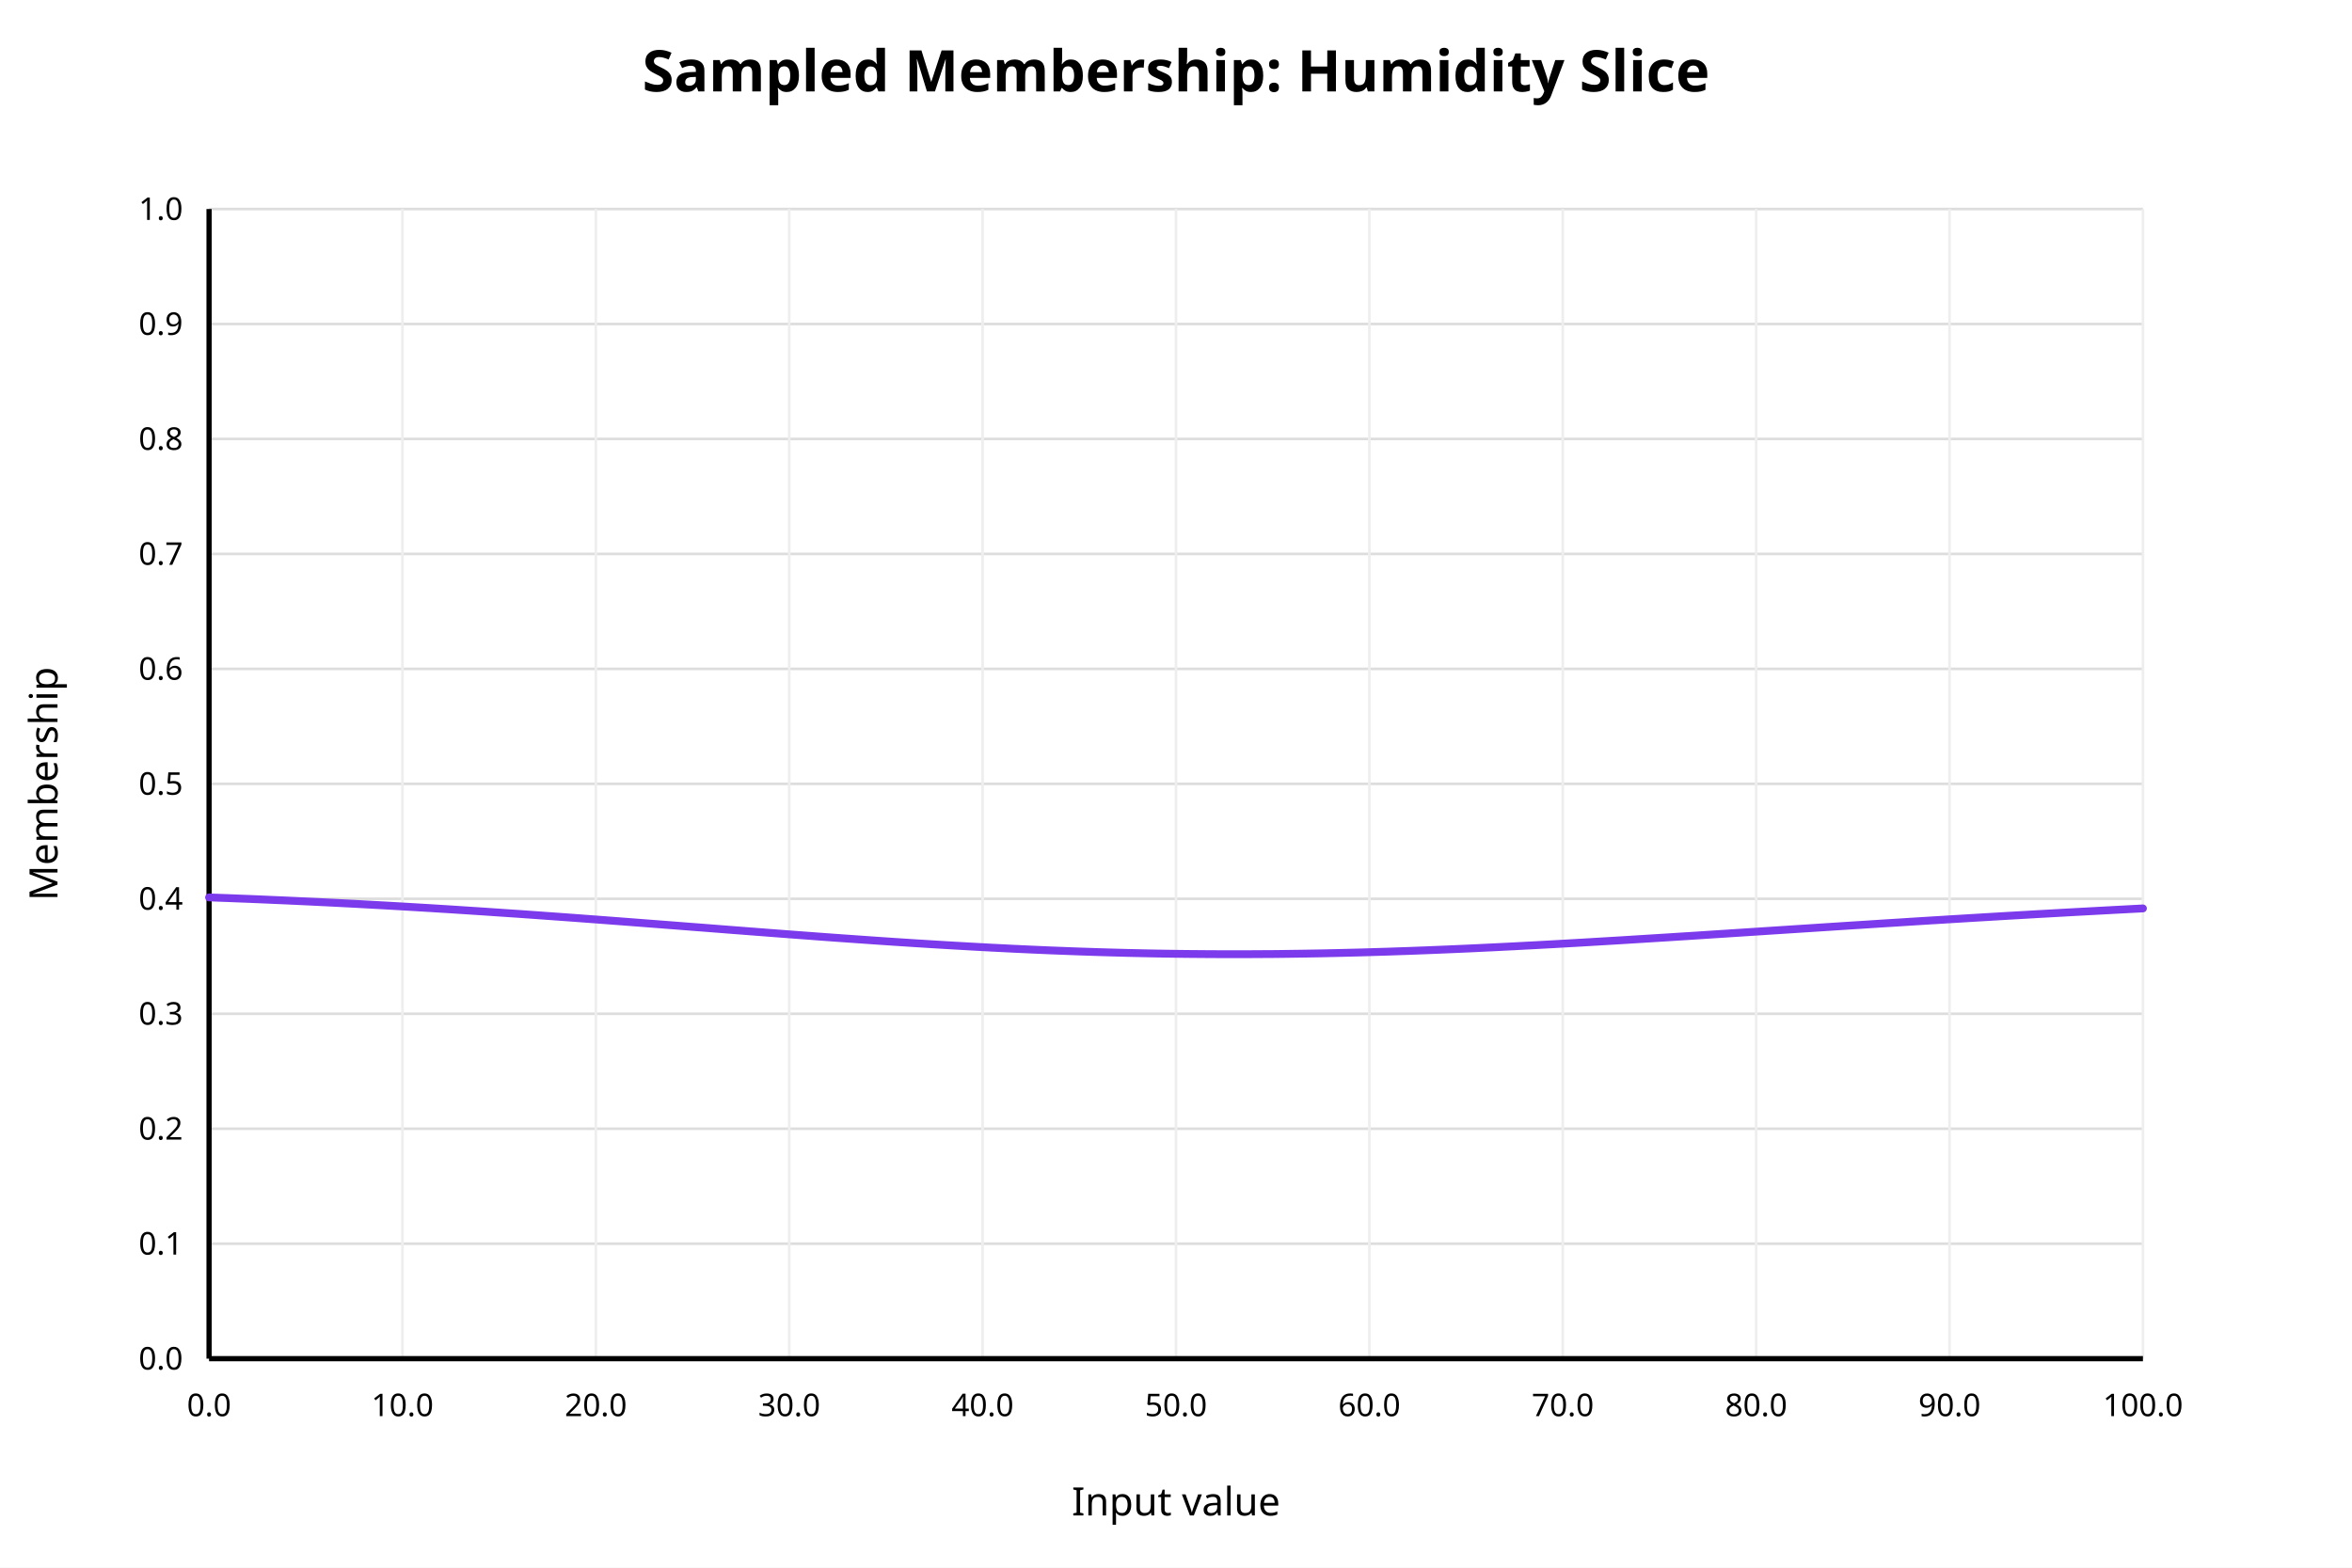
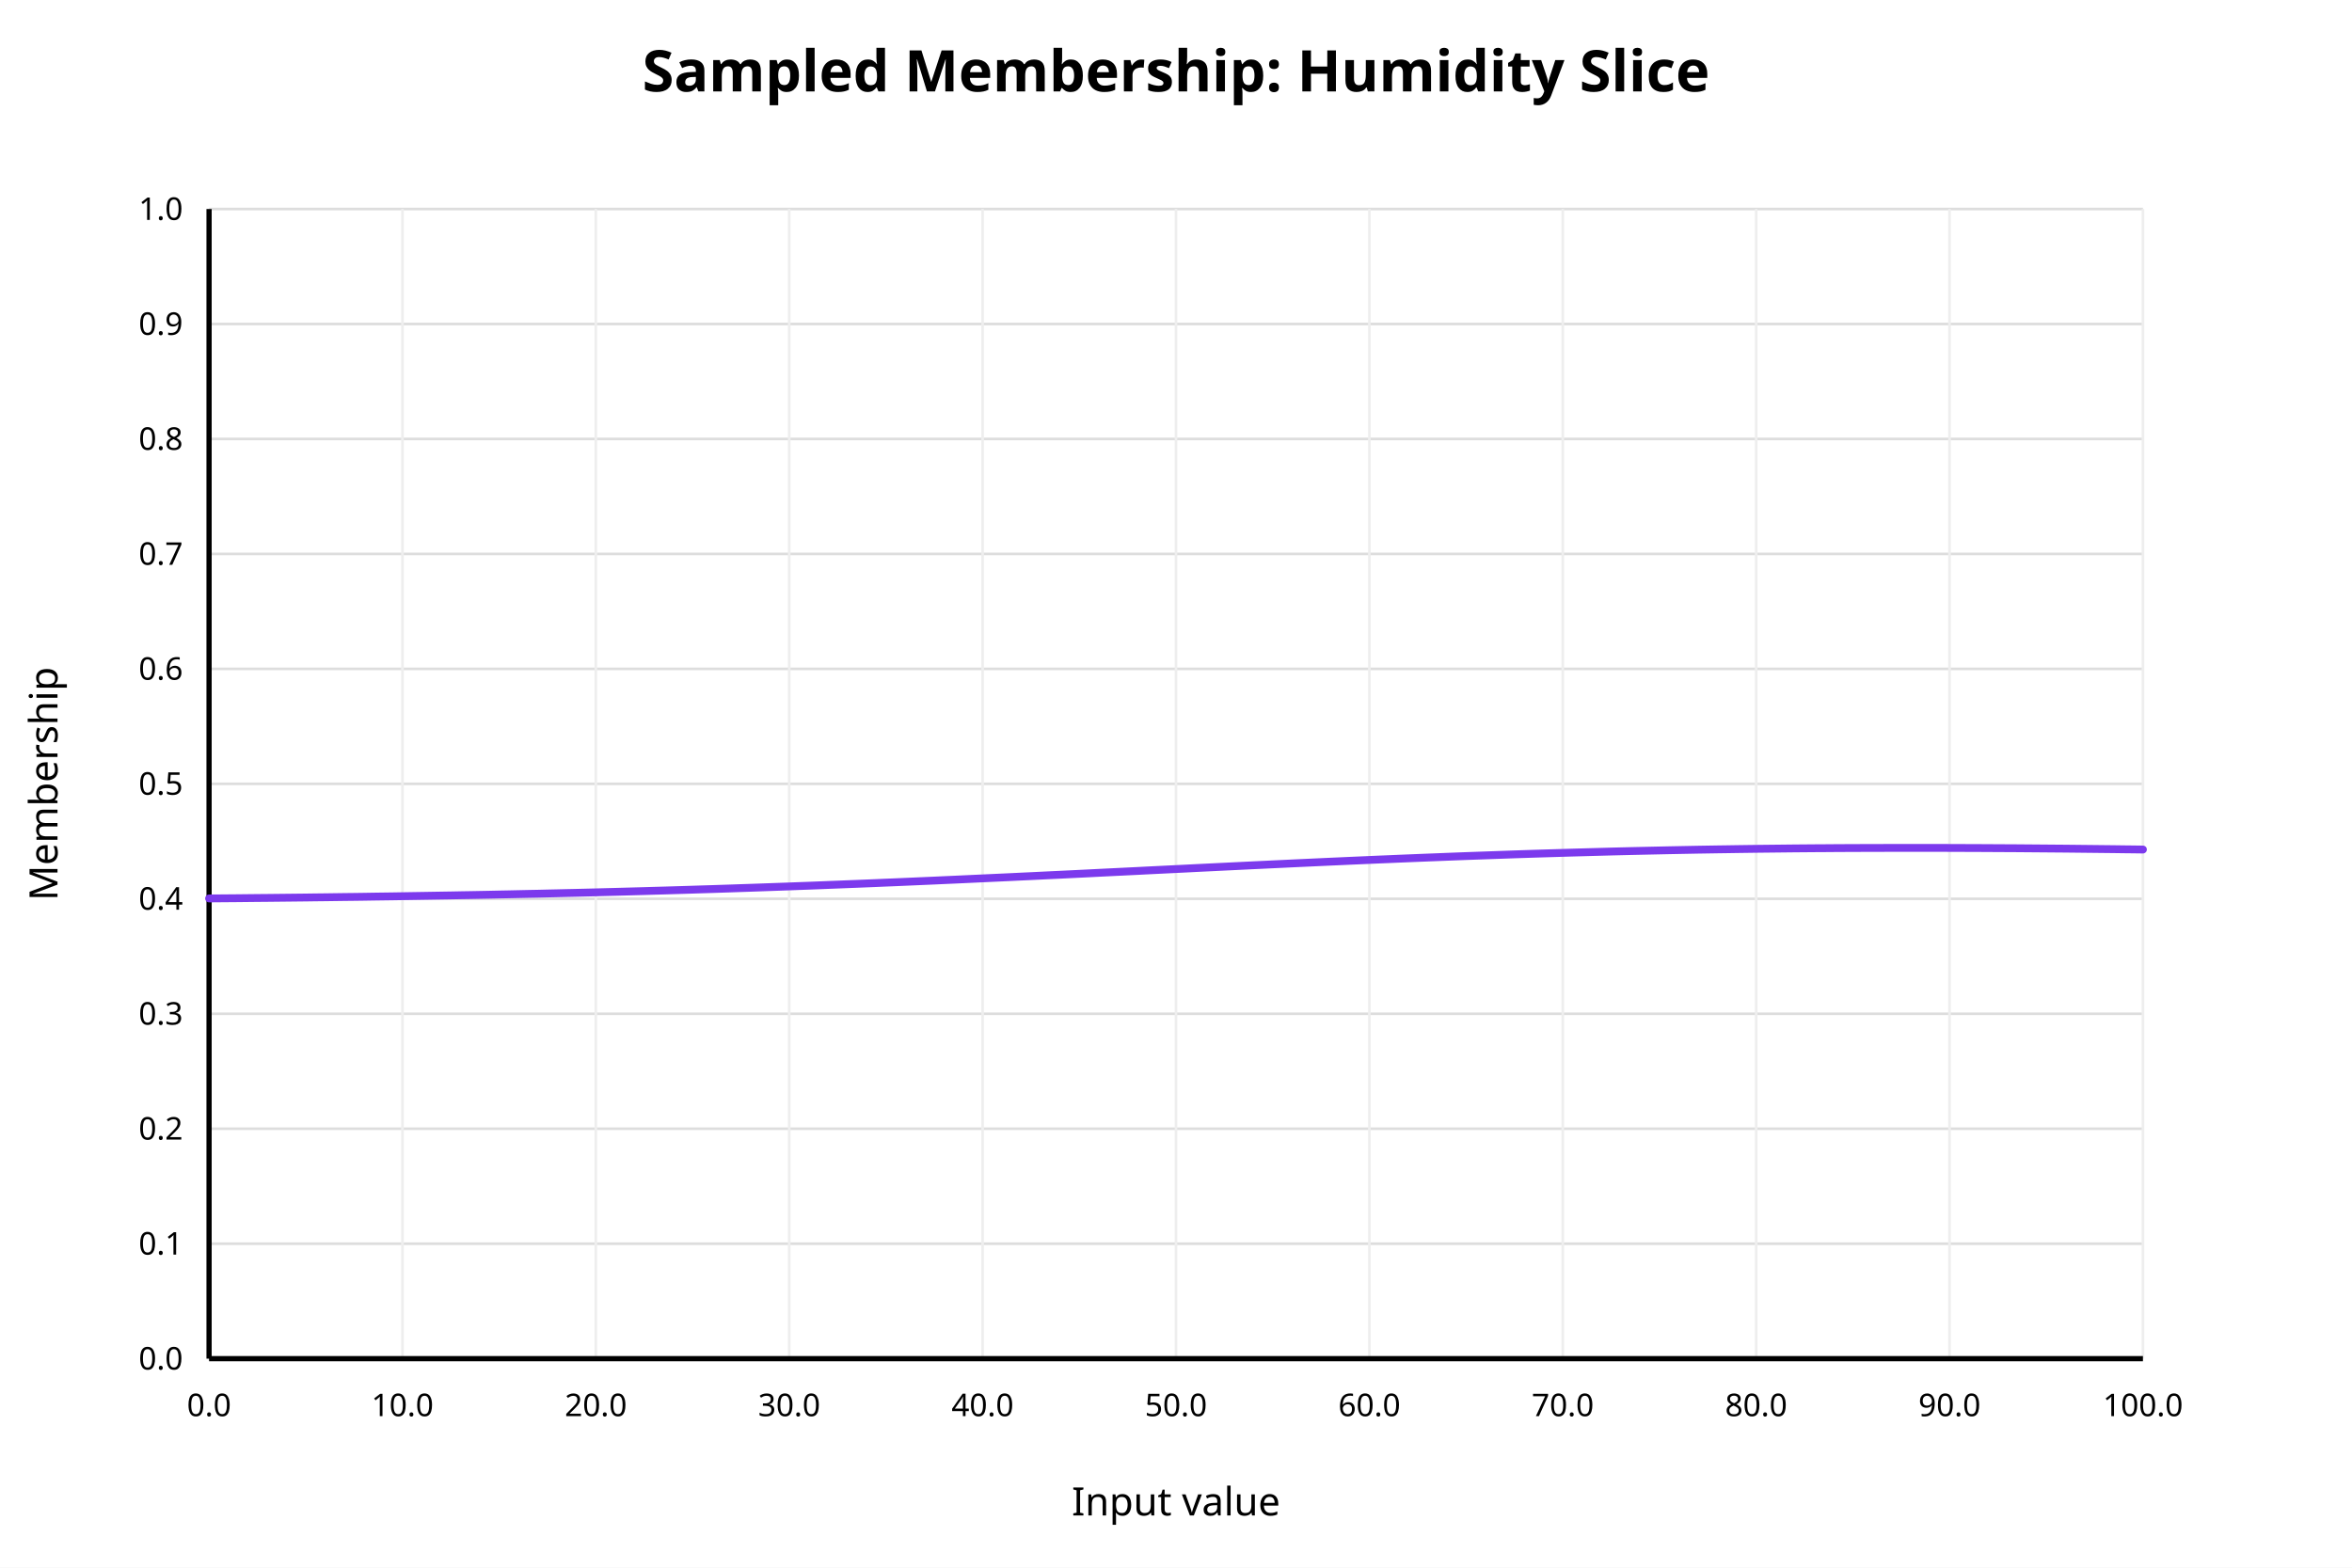
<svg xmlns="http://www.w3.org/2000/svg" width="900" height="600" viewBox="0 0 900 600">
  <rect x="0" y="0" width="900" height="600" fill="white" />
  <text x="450" y="35" text-anchor="middle" font-family="sans-serif" font-size="22" font-weight="bold" fill="black">Sampled Membership: Humidity Slice</text>
  <line x1="80" y1="520.00" x2="820" y2="520.00" stroke="#dddddd" stroke-width="1" />
  <text x="70" y="520.00" text-anchor="end" dominant-baseline="middle" font-family="sans-serif" font-size="12" fill="black">0.0</text>
  <line x1="80" y1="476.00" x2="820" y2="476.00" stroke="#dddddd" stroke-width="1" />
  <text x="70" y="476.00" text-anchor="end" dominant-baseline="middle" font-family="sans-serif" font-size="12" fill="black">0.1</text>
  <line x1="80" y1="432.00" x2="820" y2="432.00" stroke="#dddddd" stroke-width="1" />
  <text x="70" y="432.00" text-anchor="end" dominant-baseline="middle" font-family="sans-serif" font-size="12" fill="black">0.2</text>
  <line x1="80" y1="388.00" x2="820" y2="388.00" stroke="#dddddd" stroke-width="1" />
  <text x="70" y="388.00" text-anchor="end" dominant-baseline="middle" font-family="sans-serif" font-size="12" fill="black">0.3</text>
  <line x1="80" y1="344.00" x2="820" y2="344.00" stroke="#dddddd" stroke-width="1" />
  <text x="70" y="344.00" text-anchor="end" dominant-baseline="middle" font-family="sans-serif" font-size="12" fill="black">0.4</text>
  <line x1="80" y1="300.00" x2="820" y2="300.00" stroke="#dddddd" stroke-width="1" />
  <text x="70" y="300.00" text-anchor="end" dominant-baseline="middle" font-family="sans-serif" font-size="12" fill="black">0.5</text>
  <line x1="80" y1="256.00" x2="820" y2="256.00" stroke="#dddddd" stroke-width="1" />
  <text x="70" y="256.00" text-anchor="end" dominant-baseline="middle" font-family="sans-serif" font-size="12" fill="black">0.6</text>
  <line x1="80" y1="212.00" x2="820" y2="212.00" stroke="#dddddd" stroke-width="1" />
  <text x="70" y="212.00" text-anchor="end" dominant-baseline="middle" font-family="sans-serif" font-size="12" fill="black">0.7</text>
  <line x1="80" y1="168.00" x2="820" y2="168.00" stroke="#dddddd" stroke-width="1" />
  <text x="70" y="168.00" text-anchor="end" dominant-baseline="middle" font-family="sans-serif" font-size="12" fill="black">0.8</text>
  <line x1="80" y1="124.00" x2="820" y2="124.00" stroke="#dddddd" stroke-width="1" />
  <text x="70" y="124.00" text-anchor="end" dominant-baseline="middle" font-family="sans-serif" font-size="12" fill="black">0.9</text>
  <line x1="80" y1="80.00" x2="820" y2="80.00" stroke="#dddddd" stroke-width="1" />
  <text x="70" y="80.00" text-anchor="end" dominant-baseline="middle" font-family="sans-serif" font-size="12" fill="black">1.0</text>
  <line x1="80.00" y1="80" x2="80.00" y2="520" stroke="#eeeeee" stroke-width="1" />
  <text x="80.00" y="542" text-anchor="middle" font-family="sans-serif" font-size="12" fill="black">0.0</text>
  <line x1="154.00" y1="80" x2="154.00" y2="520" stroke="#eeeeee" stroke-width="1" />
  <text x="154.00" y="542" text-anchor="middle" font-family="sans-serif" font-size="12" fill="black">10.0</text>
  <line x1="228.00" y1="80" x2="228.00" y2="520" stroke="#eeeeee" stroke-width="1" />
  <text x="228.00" y="542" text-anchor="middle" font-family="sans-serif" font-size="12" fill="black">20.0</text>
  <line x1="302.00" y1="80" x2="302.00" y2="520" stroke="#eeeeee" stroke-width="1" />
  <text x="302.00" y="542" text-anchor="middle" font-family="sans-serif" font-size="12" fill="black">30.0</text>
  <line x1="376.00" y1="80" x2="376.00" y2="520" stroke="#eeeeee" stroke-width="1" />
  <text x="376.00" y="542" text-anchor="middle" font-family="sans-serif" font-size="12" fill="black">40.0</text>
  <line x1="450.00" y1="80" x2="450.00" y2="520" stroke="#eeeeee" stroke-width="1" />
  <text x="450.00" y="542" text-anchor="middle" font-family="sans-serif" font-size="12" fill="black">50.0</text>
  <line x1="524.00" y1="80" x2="524.00" y2="520" stroke="#eeeeee" stroke-width="1" />
  <text x="524.00" y="542" text-anchor="middle" font-family="sans-serif" font-size="12" fill="black">60.0</text>
  <line x1="598.00" y1="80" x2="598.00" y2="520" stroke="#eeeeee" stroke-width="1" />
  <text x="598.00" y="542" text-anchor="middle" font-family="sans-serif" font-size="12" fill="black">70.0</text>
  <line x1="672.00" y1="80" x2="672.00" y2="520" stroke="#eeeeee" stroke-width="1" />
  <text x="672.00" y="542" text-anchor="middle" font-family="sans-serif" font-size="12" fill="black">80.0</text>
  <line x1="746.00" y1="80" x2="746.00" y2="520" stroke="#eeeeee" stroke-width="1" />
  <text x="746.00" y="542" text-anchor="middle" font-family="sans-serif" font-size="12" fill="black">90.0</text>
  <line x1="820.00" y1="80" x2="820.00" y2="520" stroke="#eeeeee" stroke-width="1" />
  <text x="820.00" y="542" text-anchor="middle" font-family="sans-serif" font-size="12" fill="black">100.0</text>
  <line x1="80" y1="520" x2="820" y2="520" stroke="black" stroke-width="2" />
  <line x1="80" y1="80" x2="80" y2="520" stroke="black" stroke-width="2" />
  <text x="450" y="580" text-anchor="middle" font-family="sans-serif" font-size="15" fill="black">Input value</text>
  <text x="22" y="300" text-anchor="middle" font-family="sans-serif" font-size="15" fill="black" transform="rotate(-90 22 300)">Membership</text>
-   <polyline fill="none" stroke="#7c3aed" stroke-width="3" stroke-linejoin="round" stroke-linecap="round" points="80.00,343.46 83.70,343.60 87.40,343.73 91.10,343.88 94.80,344.02 98.50,344.17 102.20,344.33 105.90,344.49 109.60,344.65 113.30,344.82 117.00,344.99 120.70,345.17 124.40,345.35 128.10,345.53 131.80,345.72 135.50,345.91 139.20,346.11 142.90,346.31 146.60,346.51 150.30,346.72 154.00,346.93 157.70,347.15 161.40,347.37 165.10,347.59 168.80,347.82 172.50,348.05 176.20,348.29 179.90,348.53 183.60,348.77 187.30,349.02 191.00,349.27 194.70,349.52 198.40,349.77 202.10,350.03 205.80,350.29 209.50,350.56 213.20,350.82 216.90,351.09 220.60,351.36 224.30,351.64 228.00,351.91 231.70,352.19 235.40,352.47 239.10,352.75 242.80,353.03 246.50,353.32 250.20,353.60 253.90,353.89 257.60,354.17 261.30,354.46 265.00,354.75 268.70,355.03 272.40,355.32 276.10,355.61 279.80,355.90 283.50,356.18 287.20,356.47 290.90,356.75 294.60,357.04 298.30,357.32 302.00,357.60 305.70,357.88 309.40,358.15 313.10,358.43 316.80,358.70 320.50,358.97 324.20,359.23 327.90,359.49 331.60,359.75 335.30,360.01 339.00,360.26 342.70,360.51 346.40,360.75 350.10,360.99 353.80,361.22 357.50,361.45 361.20,361.67 364.90,361.89 368.60,362.10 372.30,362.31 376.00,362.51 379.70,362.71 383.40,362.89 387.10,363.08 390.80,363.25 394.50,363.42 398.20,363.58 401.90,363.74 405.60,363.88 409.30,364.02 413.00,364.16 416.70,364.28 420.40,364.40 424.10,364.51 427.80,364.61 431.50,364.71 435.20,364.79 438.90,364.87 442.60,364.94 446.30,365.00 450.00,365.05 453.70,365.10 457.40,365.13 461.10,365.16 464.80,365.18 468.50,365.20 472.20,365.20 475.90,365.20 479.60,365.18 483.30,365.16 487.00,365.14 490.70,365.10 494.40,365.05 498.10,365.00 501.80,364.94 505.50,364.88 509.20,364.80 512.90,364.72 516.60,364.63 520.30,364.54 524.00,364.43 527.70,364.32 531.40,364.21 535.10,364.08 538.80,363.96 542.50,363.82 546.20,363.68 549.90,363.53 553.60,363.38 557.30,363.22 561.00,363.06 564.70,362.89 568.40,362.71 572.10,362.54 575.80,362.35 579.50,362.17 583.20,361.97 586.90,361.78 590.60,361.58 594.30,361.38 598.00,361.17 601.70,360.96 605.40,360.75 609.10,360.53 612.80,360.31 616.50,360.09 620.20,359.87 623.90,359.64 627.60,359.41 631.30,359.18 635.00,358.95 638.70,358.72 642.40,358.48 646.10,358.25 649.80,358.01 653.50,357.77 657.20,357.53 660.90,357.29 664.60,357.05 668.30,356.81 672.00,356.57 675.70,356.33 679.40,356.09 683.10,355.85 686.80,355.61 690.50,355.37 694.20,355.13 697.90,354.89 701.60,354.65 705.30,354.41 709.00,354.17 712.70,353.94 716.40,353.70 720.10,353.46 723.80,353.23 727.50,353.00 731.20,352.76 734.90,352.53 738.60,352.30 742.30,352.08 746.00,351.85 749.70,351.63 753.40,351.40 757.10,351.18 760.80,350.96 764.50,350.74 768.20,350.52 771.90,350.31 775.60,350.10 779.30,349.88 783.00,349.68 786.70,349.47 790.40,349.26 794.10,349.06 797.80,348.86 801.50,348.66 805.20,348.46 808.90,348.26 812.60,348.07 816.30,347.87 820.00,347.68" />
+   <polyline fill="none" stroke="#7c3aed" stroke-width="3" stroke-linejoin="round" stroke-linecap="round" points="80.00,343.86 83.70,343.83 87.40,343.80 91.10,343.77 94.80,343.73 98.50,343.69 102.20,343.66 105.90,343.62 109.60,343.58 113.30,343.54 117.00,343.50 120.70,343.45 124.40,343.41 128.10,343.36 131.80,343.31 135.50,343.27 139.20,343.22 142.90,343.16 146.60,343.11 150.30,343.06 154.00,343.00 157.70,342.94 161.40,342.88 165.10,342.82 168.80,342.76 172.50,342.70 176.20,342.63 179.90,342.57 183.60,342.50 187.30,342.43 191.00,342.35 194.70,342.28 198.40,342.20 202.10,342.12 205.80,342.05 209.50,341.96 213.20,341.88 216.90,341.79 220.60,341.71 224.30,341.62 228.00,341.53 231.70,341.43 235.40,341.34 239.10,341.24 242.80,341.14 246.50,341.04 250.20,340.93 253.90,340.83 257.60,340.72 261.30,340.61 265.00,340.50 268.70,340.38 272.40,340.27 276.10,340.15 279.80,340.03 283.50,339.90 287.20,339.78 290.90,339.65 294.60,339.52 298.30,339.39 302.00,339.26 305.70,339.12 309.40,338.99 313.10,338.85 316.80,338.70 320.50,338.56 324.20,338.41 327.90,338.27 331.60,338.12 335.30,337.97 339.00,337.81 342.70,337.66 346.40,337.50 350.10,337.34 353.80,337.18 357.50,337.02 361.20,336.85 364.90,336.69 368.60,336.52 372.30,336.35 376.00,336.18 379.70,336.01 383.40,335.84 387.10,335.67 390.80,335.49 394.50,335.32 398.20,335.14 401.90,334.96 405.60,334.79 409.30,334.61 413.00,334.43 416.70,334.25 420.40,334.06 424.10,333.88 427.80,333.70 431.50,333.52 435.20,333.34 438.90,333.15 442.60,332.97 446.30,332.79 450.00,332.61 453.70,332.43 457.40,332.24 461.10,332.06 464.80,331.88 468.50,331.70 472.20,331.52 475.90,331.34 479.60,331.16 483.30,330.99 487.00,330.81 490.70,330.64 494.40,330.46 498.10,330.29 501.80,330.12 505.50,329.95 509.20,329.78 512.90,329.62 516.60,329.45 520.30,329.29 524.00,329.13 527.70,328.97 531.40,328.82 535.10,328.66 538.80,328.51 542.50,328.36 546.20,328.21 549.90,328.07 553.60,327.92 557.30,327.78 561.00,327.64 564.70,327.51 568.40,327.38 572.10,327.25 575.80,327.12 579.50,326.99 583.20,326.87 586.90,326.75 590.60,326.64 594.30,326.53 598.00,326.42 601.70,326.31 605.40,326.21 609.10,326.11 612.80,326.01 616.50,325.91 620.20,325.82 623.90,325.73 627.60,325.65 631.30,325.57 635.00,325.49 638.70,325.41 642.40,325.34 646.10,325.27 649.80,325.20 653.50,325.14 657.20,325.08 660.90,325.03 664.60,324.97 668.30,324.92 672.00,324.87 675.70,324.83 679.40,324.79 683.10,324.75 686.80,324.71 690.50,324.68 694.20,324.65 697.90,324.63 701.60,324.60 705.30,324.58 709.00,324.56 712.70,324.55 716.40,324.54 720.10,324.53 723.80,324.52 727.50,324.52 731.20,324.51 734.90,324.51 738.60,324.52 742.30,324.52 746.00,324.53 749.70,324.54 753.40,324.56 757.10,324.57 760.80,324.59 764.50,324.61 768.20,324.63 771.90,324.65 775.60,324.68 779.30,324.71 783.00,324.74 786.70,324.77 790.40,324.80 794.10,324.84 797.80,324.88 801.50,324.92 805.20,324.96 808.90,325.00 812.60,325.05 816.30,325.09 820.00,325.14" />
</svg>
